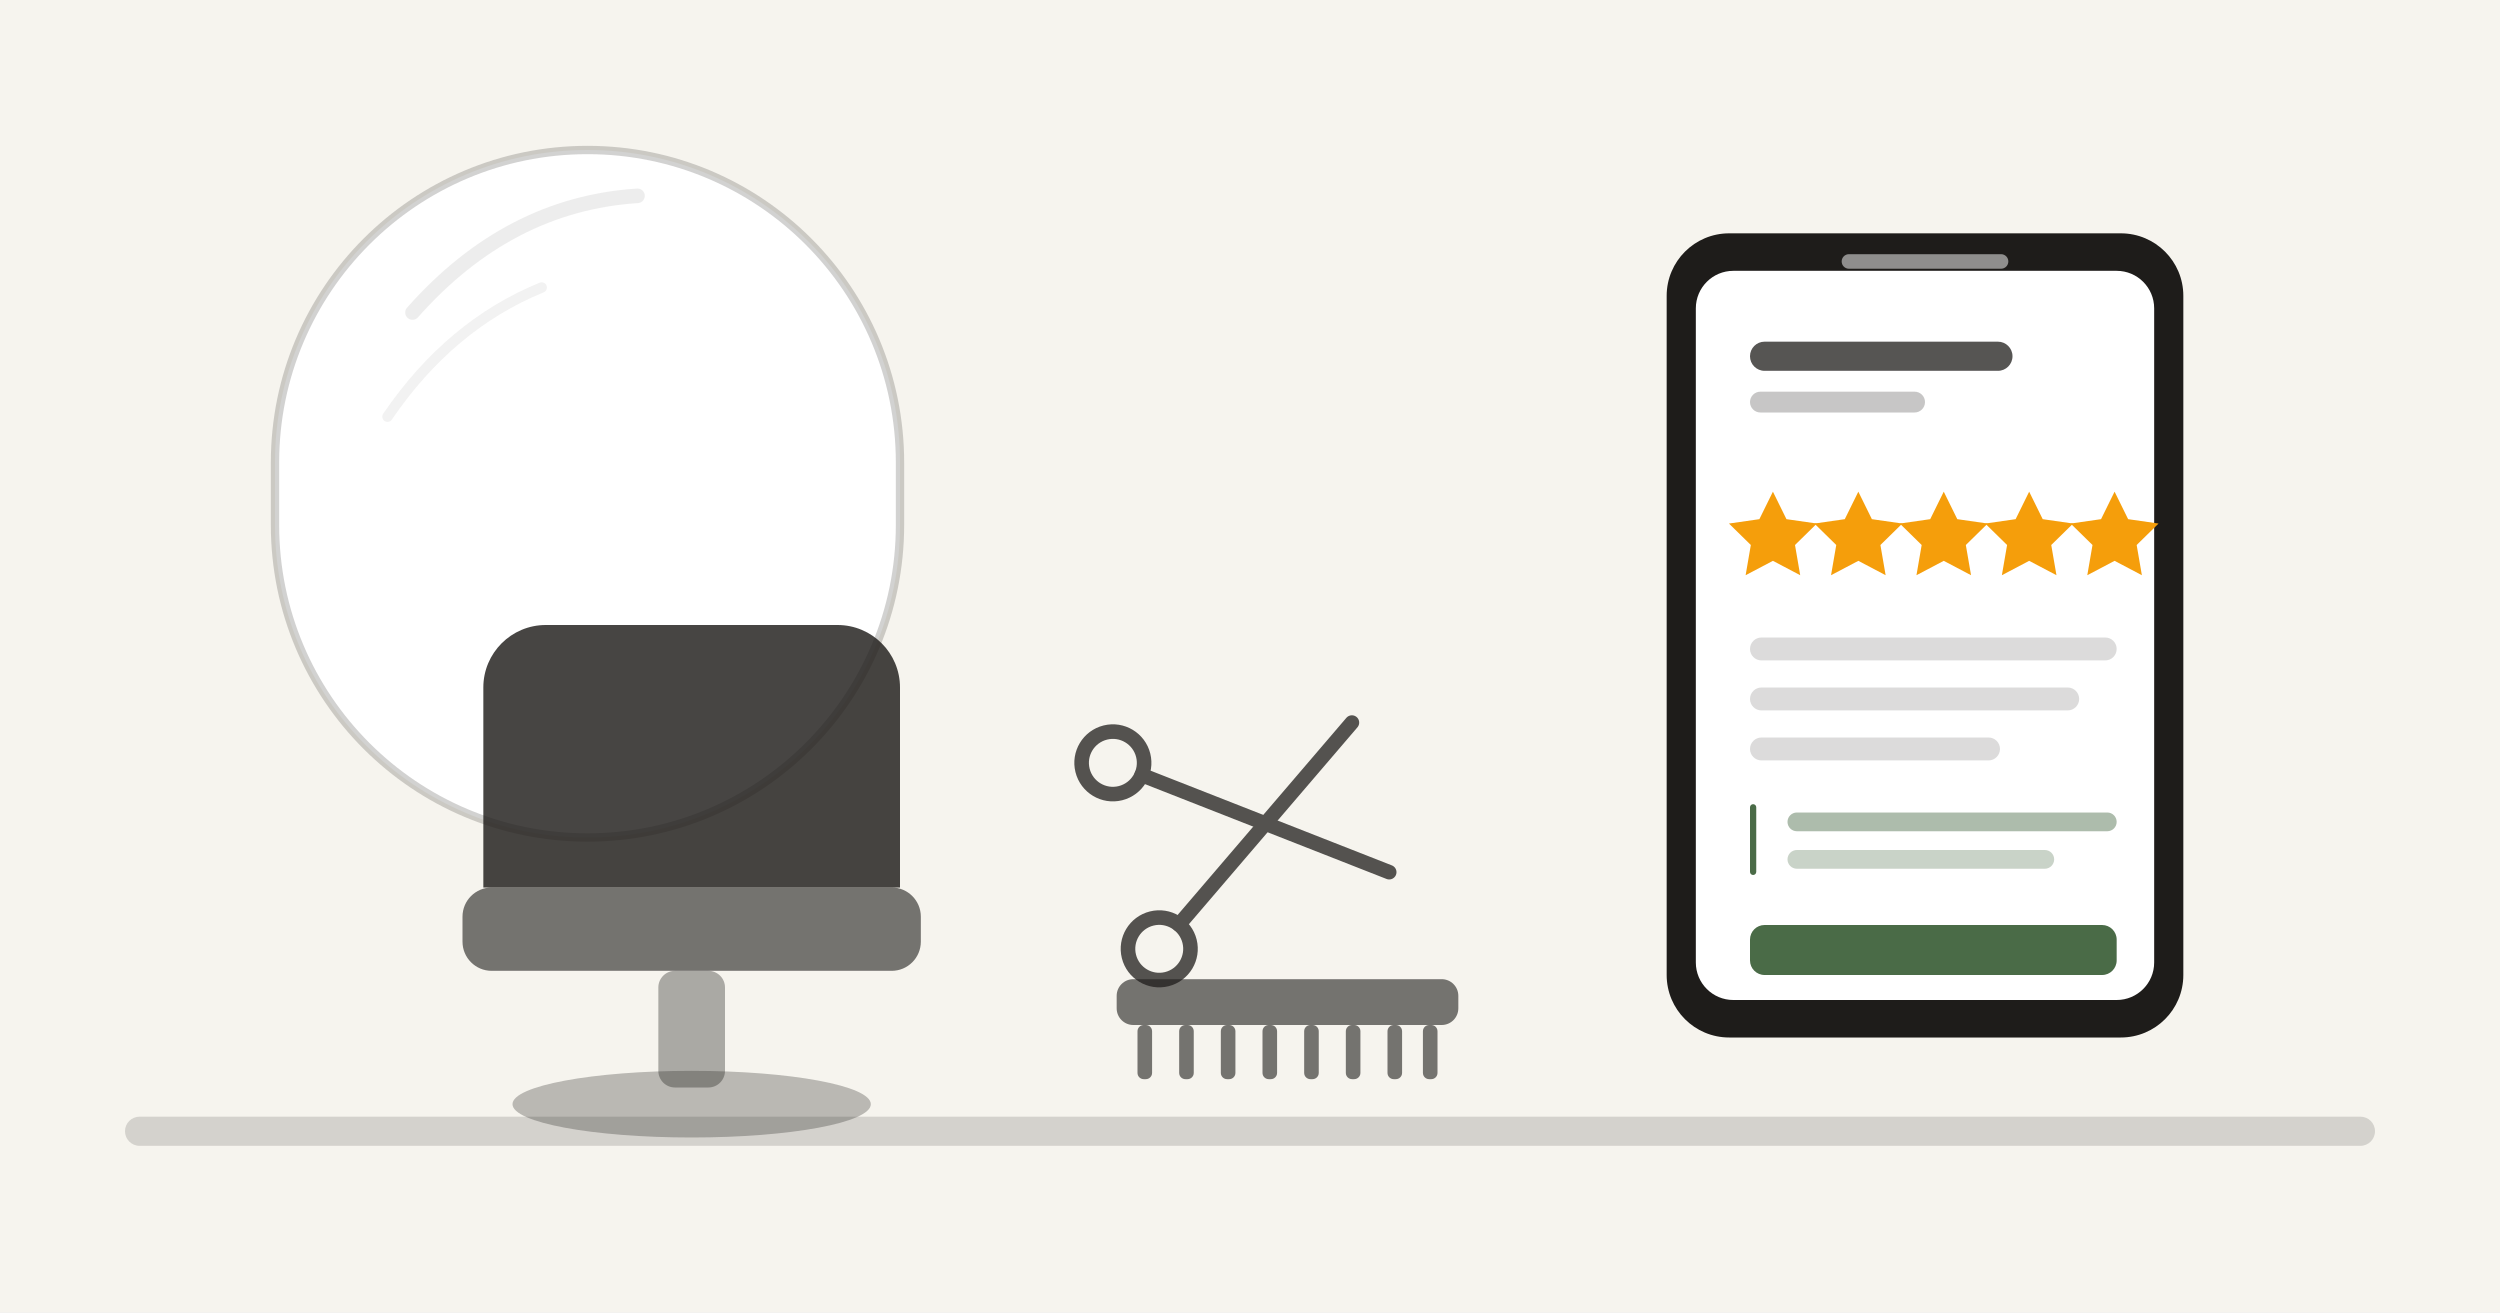
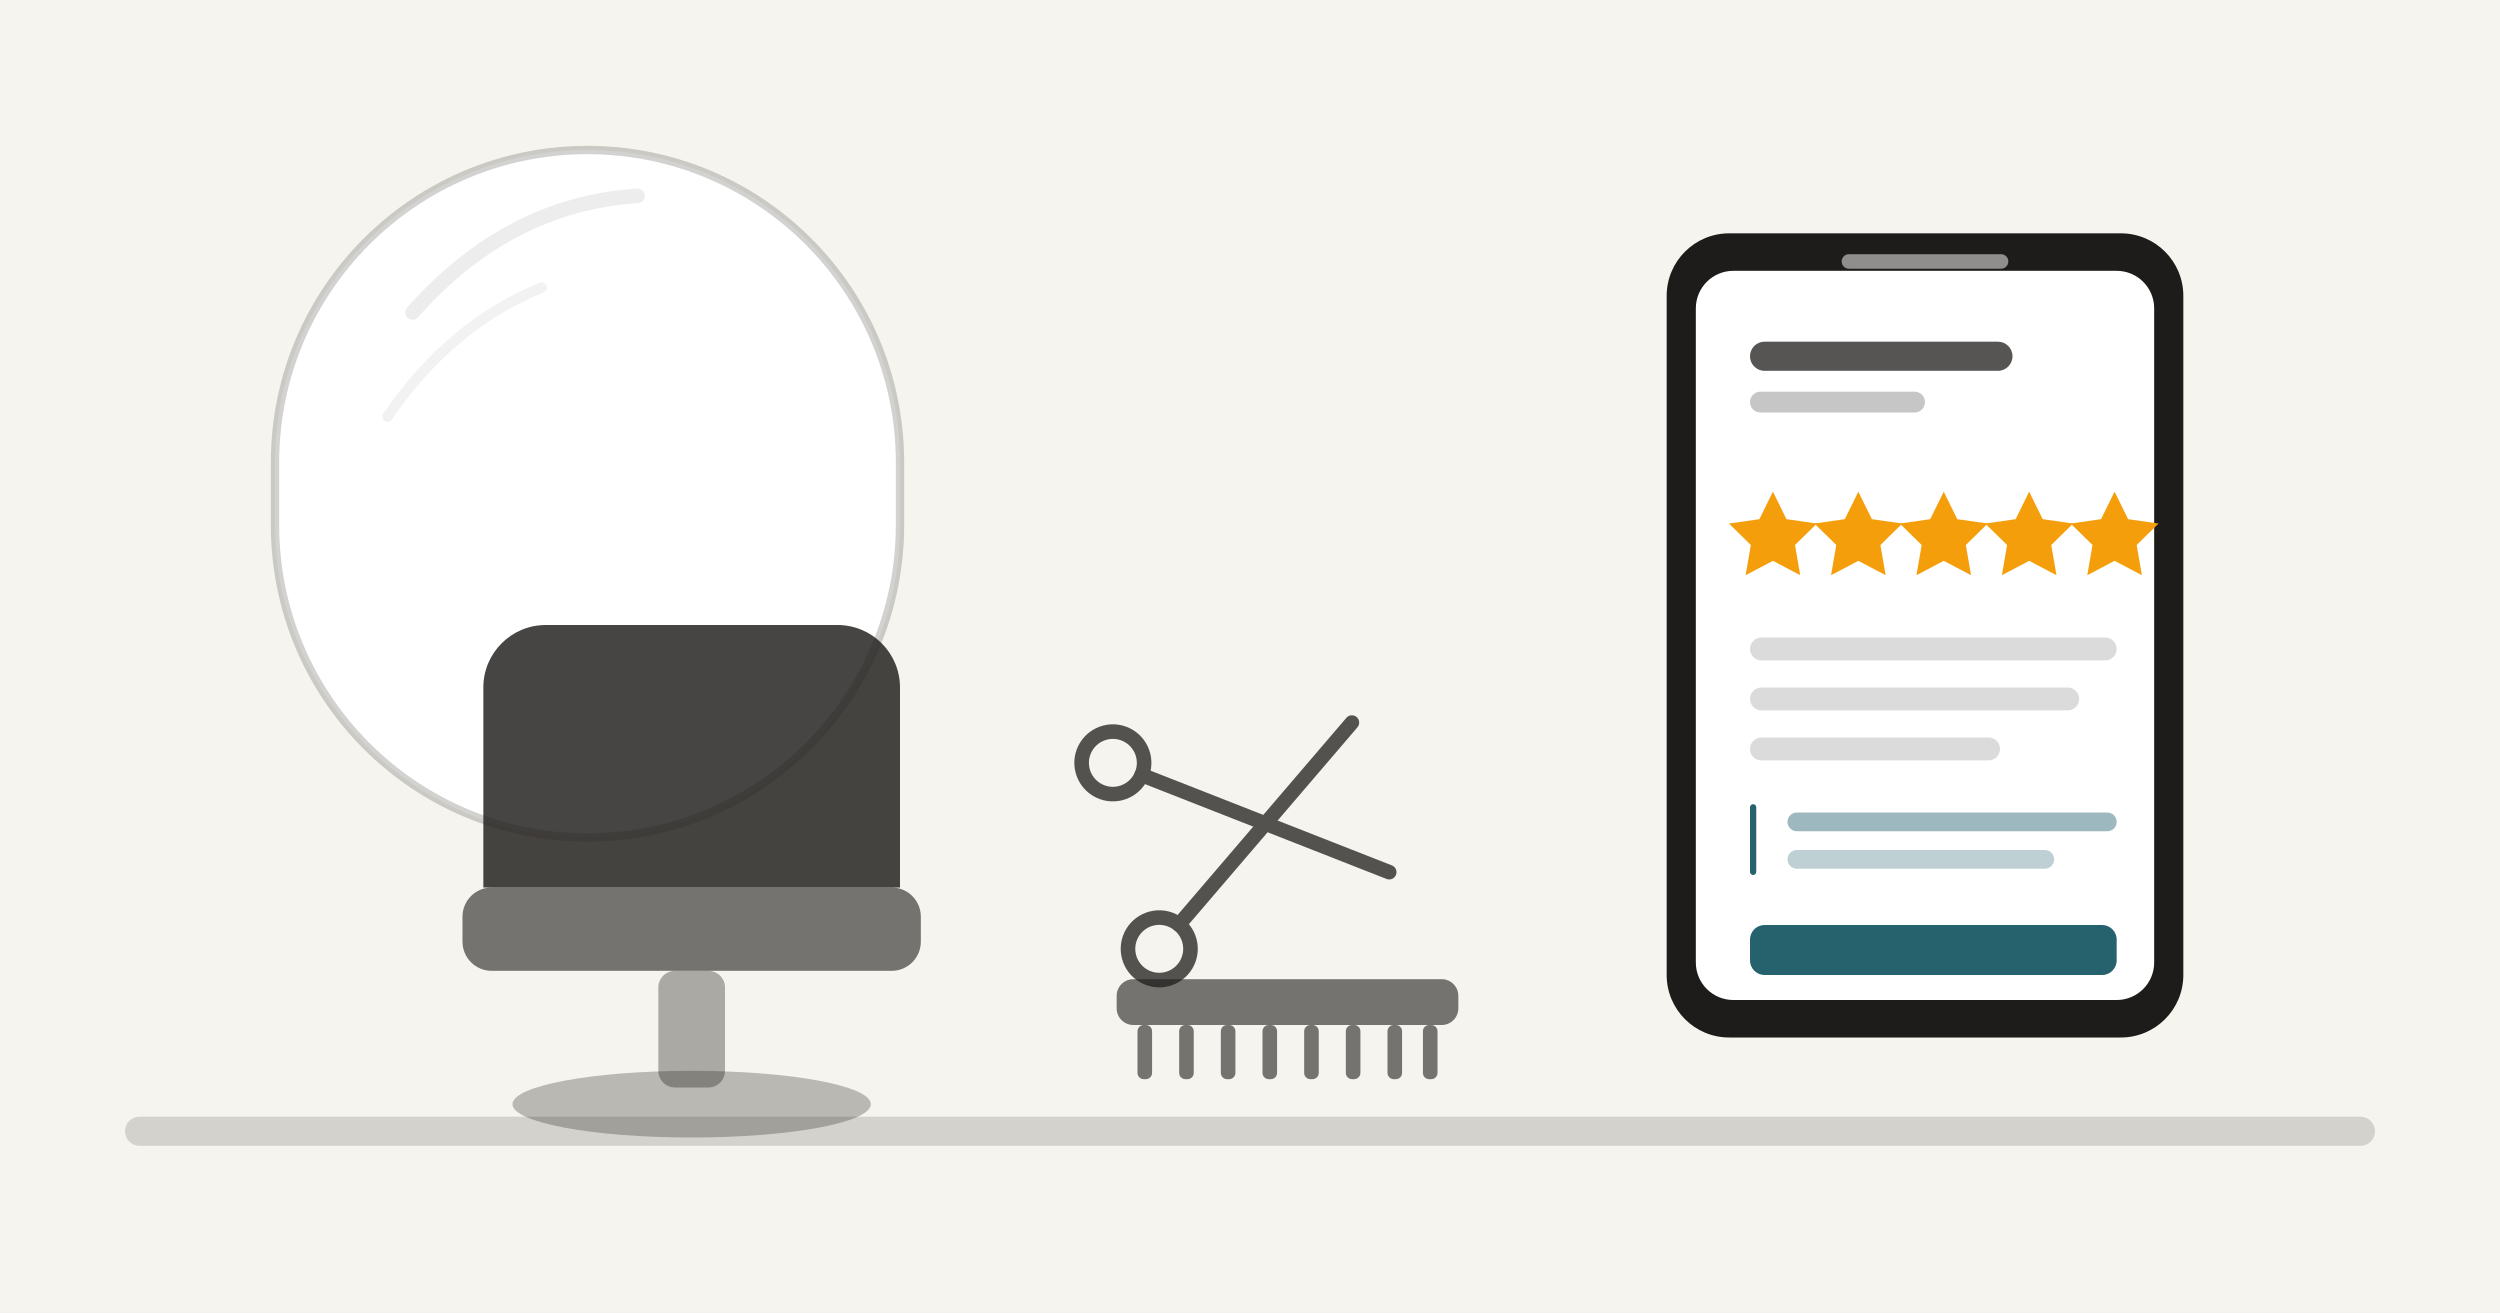
<svg xmlns="http://www.w3.org/2000/svg" viewBox="0 0 1200 630" width="1200" height="630" role="img" aria-label="Frisørstol foran et spejl med en saks og en kam, ved siden af en telefon der viser en anmeldelse med stjerner">
  <rect width="1200" height="630" fill="#f6f4ee" />
  <rect x="60" y="536" width="1080" height="14" rx="7" fill="#1e1c1a" opacity="0.16" />
  <g>
    <rect x="132" y="72" width="300" height="330" rx="150" fill="#ffffff" />
    <rect x="132" y="72" width="300" height="330" rx="150" fill="none" stroke="#1e1c1a" stroke-width="4" opacity="0.2" />
    <path d="M198 150 q46 -52 108 -56" fill="none" stroke="#1e1c1a" stroke-width="7" stroke-linecap="round" opacity="0.08" />
    <path d="M186 200 q30 -44 74 -62" fill="none" stroke="#1e1c1a" stroke-width="5" stroke-linecap="round" opacity="0.06" />
  </g>
  <g>
    <path d="M262 300 h140 a30 30 0 0 1 30 30 v96 h-200 v-96 a30 30 0 0 1 30 -30 z" fill="#1e1c1a" opacity="0.82" />
    <rect x="222" y="426" width="220" height="40" rx="14" fill="#1e1c1a" opacity="0.6" />
    <rect x="316" y="466" width="32" height="56" rx="8" fill="#1e1c1a" opacity="0.35" />
    <ellipse cx="332" cy="530" rx="86" ry="16" fill="#1e1c1a" opacity="0.28" />
  </g>
  <g transform="translate(548 372) rotate(-14)" stroke="#1e1c1a" stroke-width="7" fill="none" stroke-linecap="round" opacity="0.75">
    <path d="M0 0 L104 74" />
    <path d="M0 74 L104 0" />
    <circle cx="-12" cy="-9" r="15" />
    <circle cx="-12" cy="83" r="15" />
  </g>
  <g transform="translate(536 470)" opacity="0.6">
    <rect x="0" y="0" width="164" height="22" rx="8" fill="#1e1c1a" />
    <g fill="#1e1c1a">
      <rect x="10" y="22" width="7" height="26" rx="3" />
      <rect x="30" y="22" width="7" height="26" rx="3" />
      <rect x="50" y="22" width="7" height="26" rx="3" />
      <rect x="70" y="22" width="7" height="26" rx="3" />
      <rect x="90" y="22" width="7" height="26" rx="3" />
      <rect x="110" y="22" width="7" height="26" rx="3" />
      <rect x="130" y="22" width="7" height="26" rx="3" />
      <rect x="147" y="22" width="7" height="26" rx="3" />
    </g>
  </g>
  <g>
    <rect x="800" y="112" width="248" height="386" rx="30" fill="#1e1c1a" />
    <rect x="814" y="130" width="220" height="350" rx="18" fill="#ffffff" />
    <rect x="884" y="122" width="80" height="7" rx="3.5" fill="#ffffff" opacity="0.5" />
    <rect x="840" y="164" width="126" height="14" rx="7" fill="#1e1c1a" opacity="0.75" />
    <rect x="840" y="188" width="84" height="10" rx="5" fill="#1e1c1a" opacity="0.25" />
    <g fill="#f59e0b">
      <path d="M851 236 l6.5 13.2 14.6 2.1 -10.5 10.3 2.5 14.5 -13.1 -6.9 -13.1 6.9 2.5 -14.5 -10.5 -10.3 14.6 -2.1 z" />
      <path d="M892 236 l6.5 13.2 14.6 2.1 -10.5 10.3 2.5 14.5 -13.1 -6.9 -13.1 6.9 2.5 -14.5 -10.5 -10.3 14.6 -2.1 z" />
      <path d="M933 236 l6.5 13.2 14.6 2.1 -10.5 10.3 2.5 14.5 -13.1 -6.9 -13.1 6.9 2.5 -14.5 -10.5 -10.3 14.6 -2.1 z" />
      <path d="M974 236 l6.5 13.2 14.6 2.1 -10.5 10.3 2.5 14.5 -13.1 -6.9 -13.1 6.9 2.5 -14.5 -10.5 -10.3 14.6 -2.1 z" />
      <path d="M1015 236 l6.5 13.2 14.6 2.1 -10.5 10.3 2.5 14.5 -13.1 -6.9 -13.1 6.9 2.5 -14.5 -10.5 -10.3 14.6 -2.1 z" />
    </g>
    <rect x="840" y="306" width="176" height="11" rx="5.5" fill="#1e1c1a" opacity="0.16" />
    <rect x="840" y="330" width="158" height="11" rx="5.5" fill="#1e1c1a" opacity="0.16" />
    <rect x="840" y="354" width="120" height="11" rx="5.5" fill="#1e1c1a" opacity="0.16" />
-     <rect x="858" y="390" width="158" height="9" rx="4.5" fill="#4a6b47" opacity="0.45" />
-     <rect x="858" y="408" width="128" height="9" rx="4.5" fill="#4a6b47" opacity="0.3" />
-     <rect x="840" y="386" width="3" height="34" rx="1.5" fill="#4a6b47" />
-     <rect x="840" y="444" width="176" height="24" rx="7" fill="#4a6b47" />
+     <rect x="858" y="390" width="158" height="9" rx="4.5" fill="#26616e" opacity="0.45" />
+     <rect x="858" y="408" width="128" height="9" rx="4.5" fill="#26616e" opacity="0.3" />
+     <rect x="840" y="386" width="3" height="34" rx="1.5" fill="#26616e" />
+     <rect x="840" y="444" width="176" height="24" rx="7" fill="#26616e" />
  </g>
</svg>
